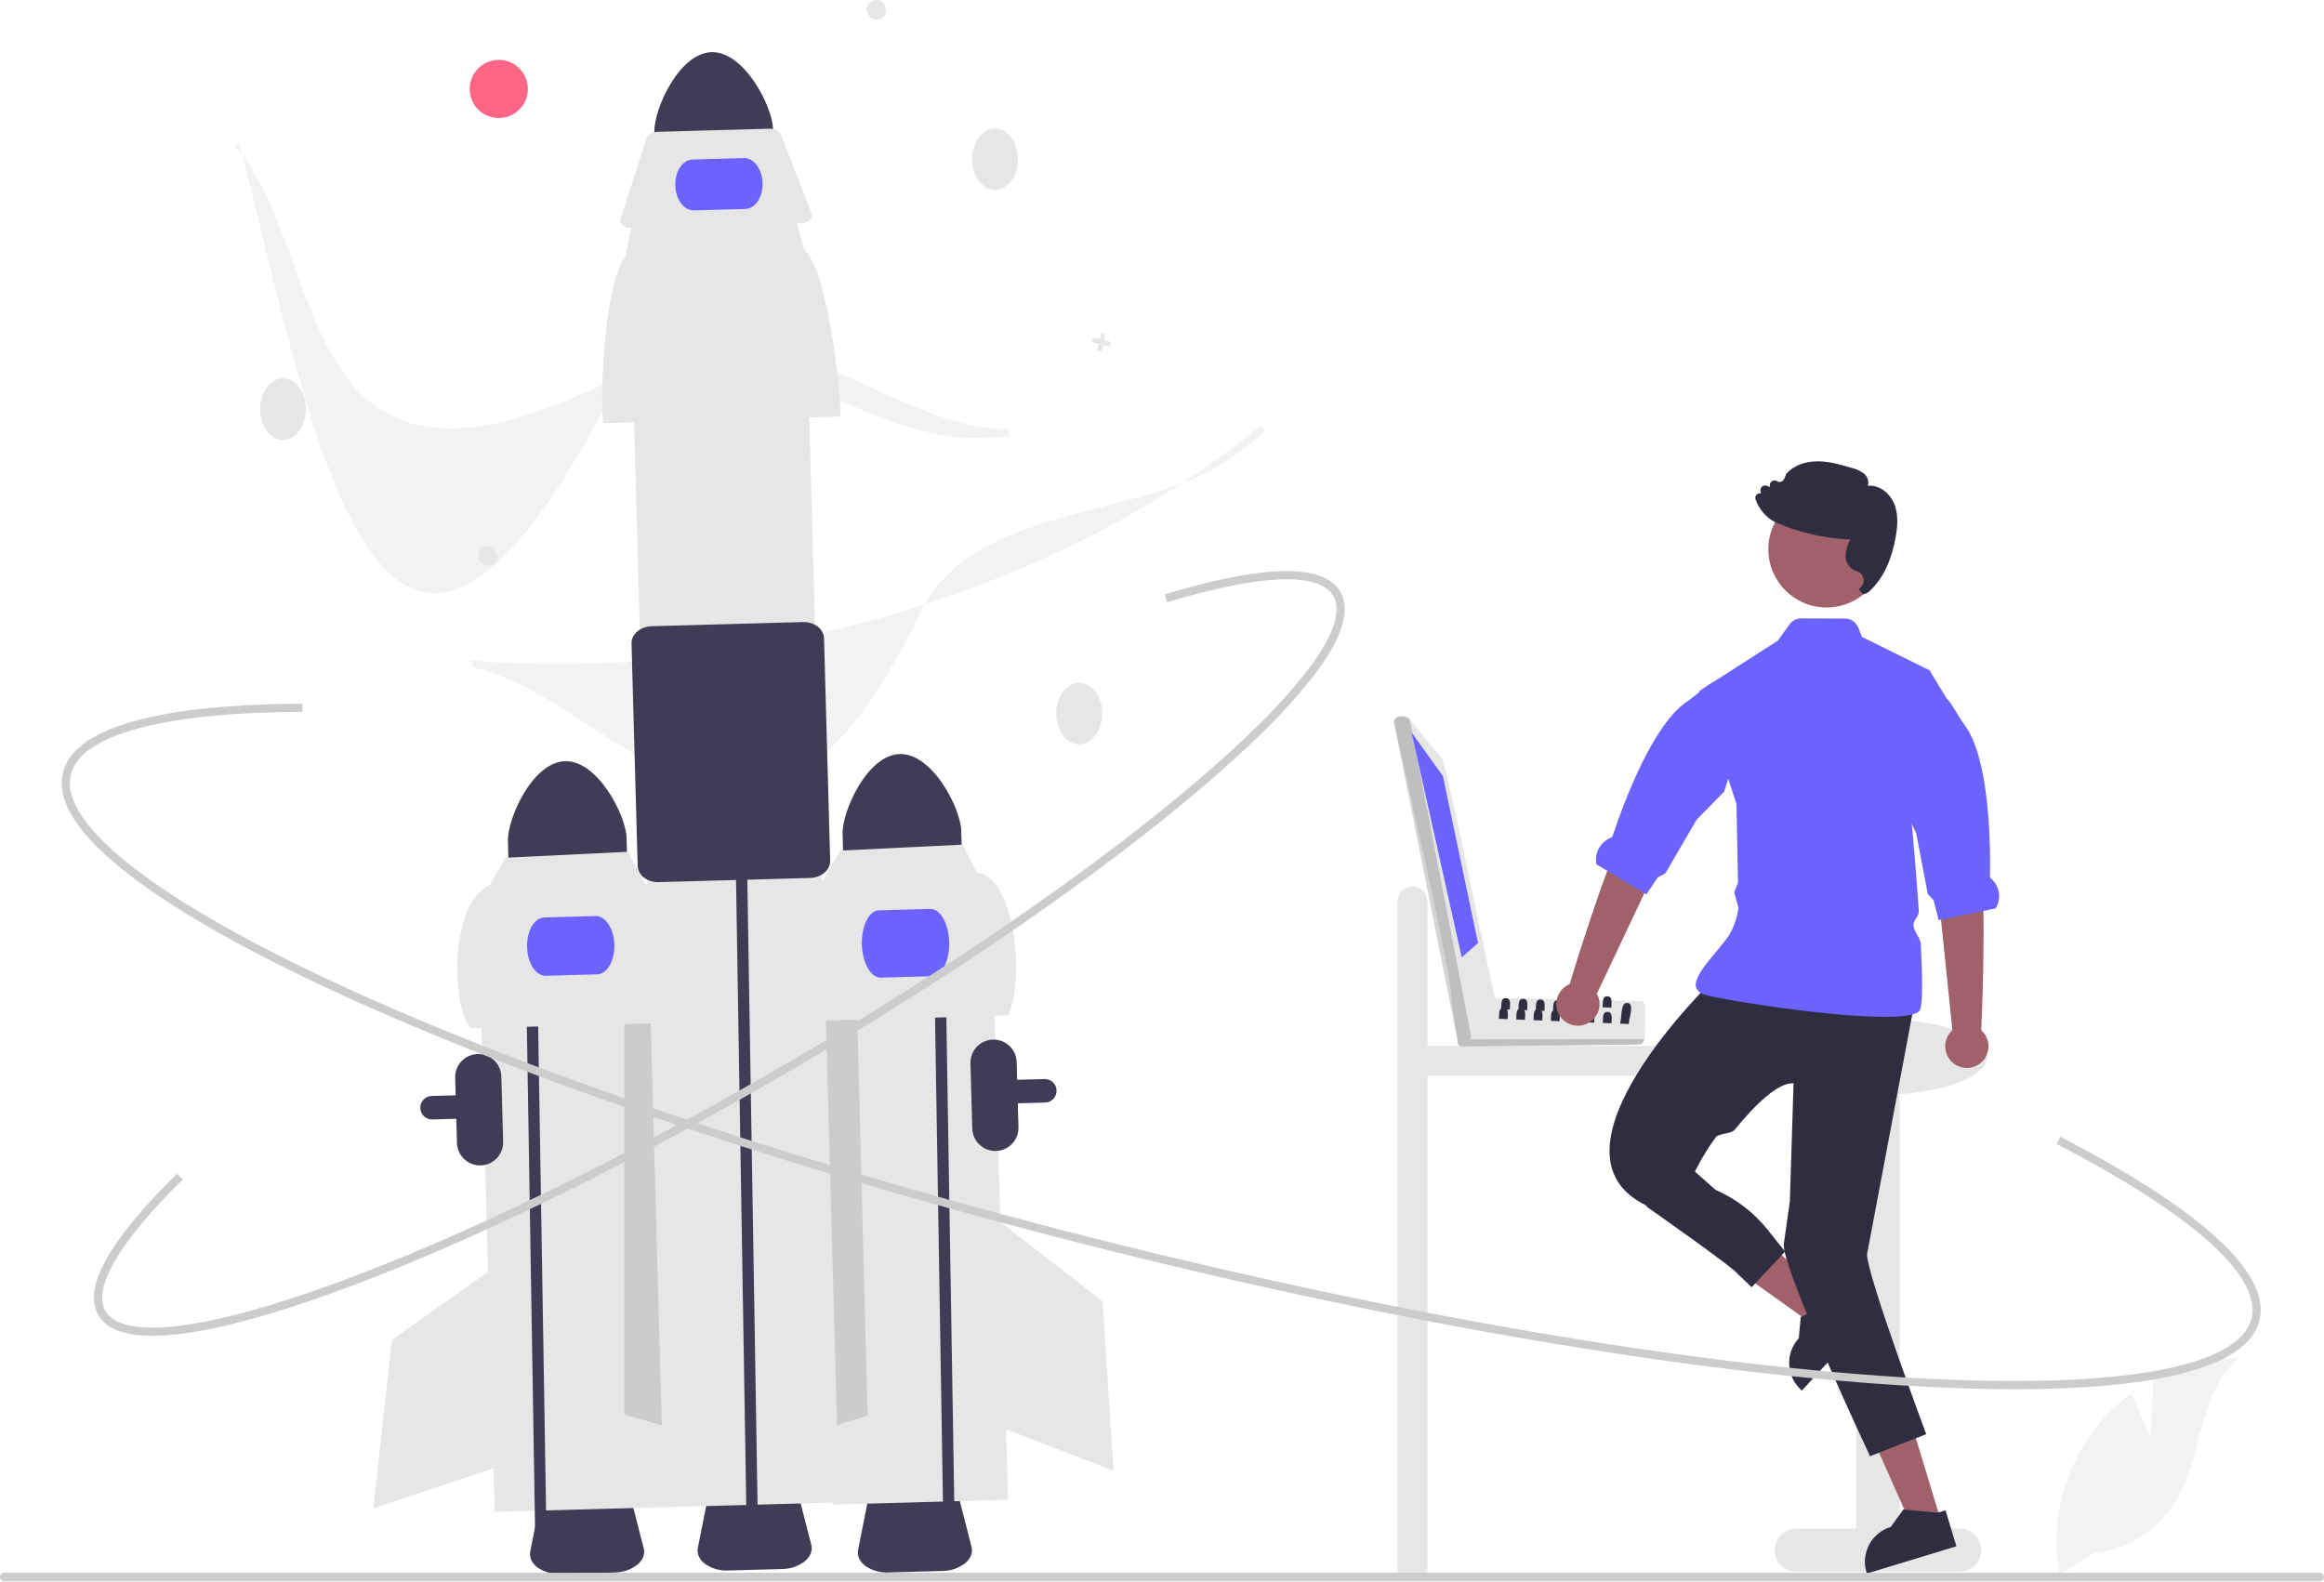
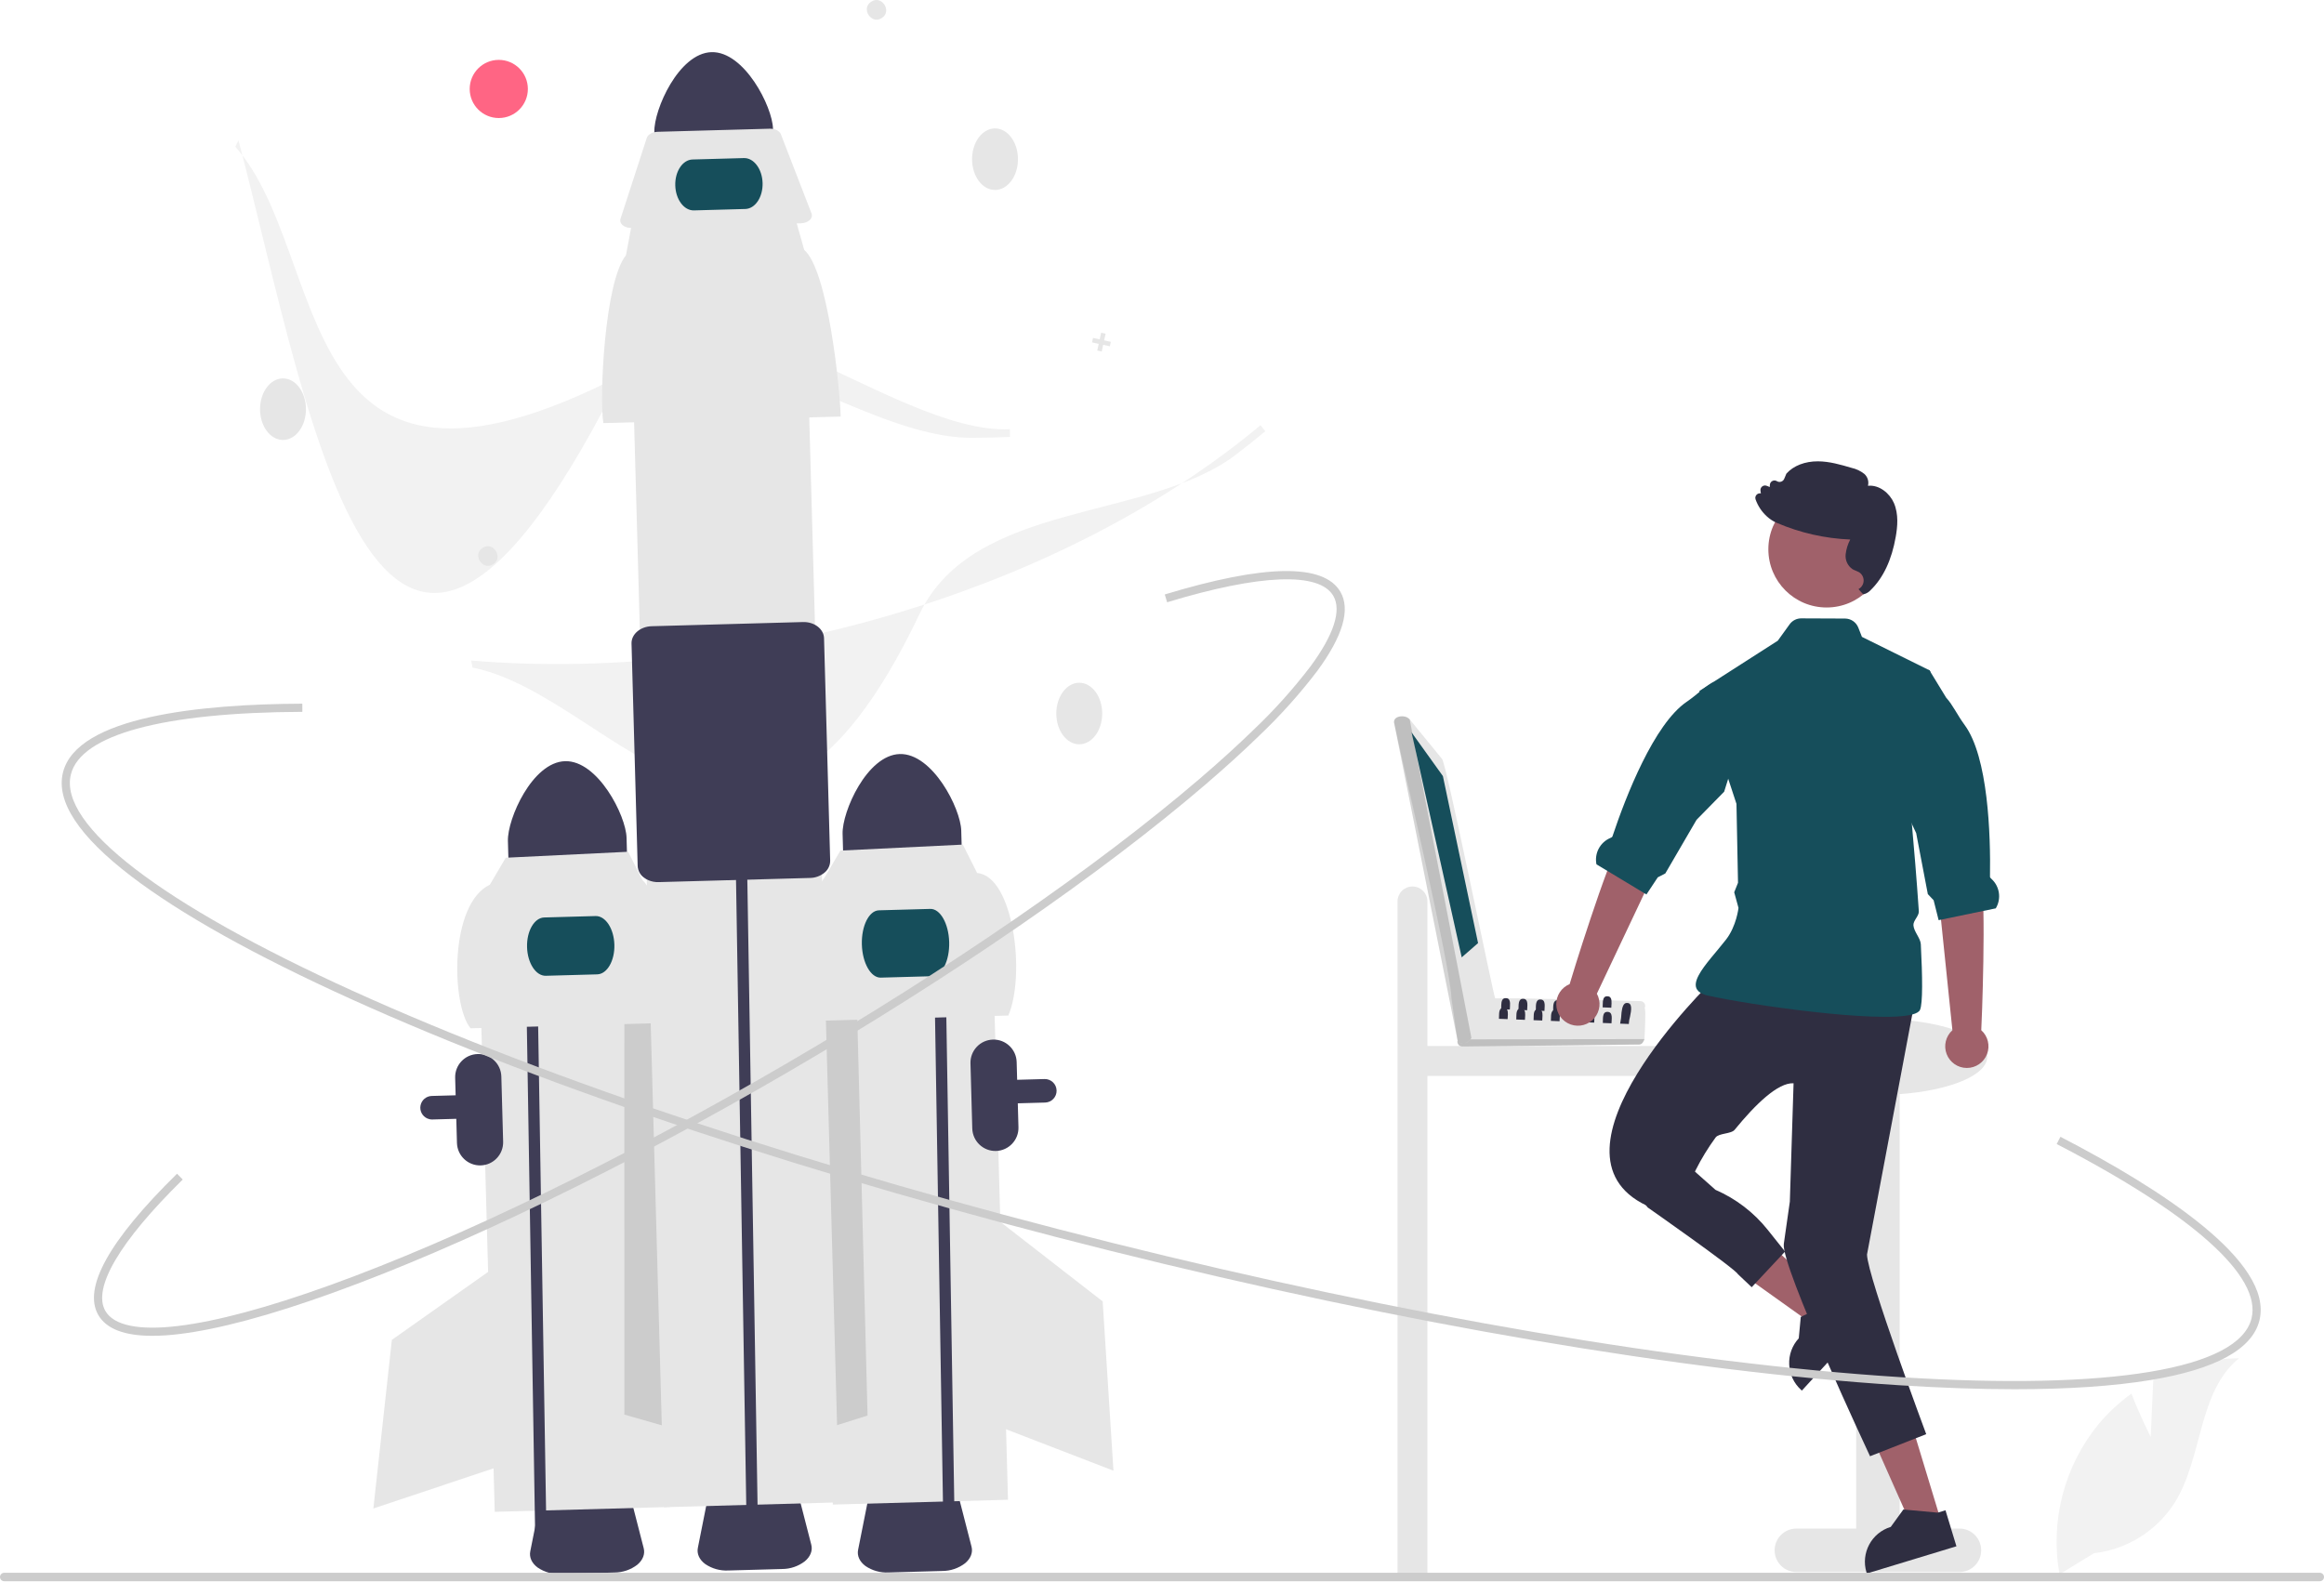
<svg xmlns="http://www.w3.org/2000/svg" data-name="Layer 1" width="855.157" height="581.907" viewBox="0 0 855.157 581.907">
  <path d="M696.927,503.797a5.5,5.5,0,0,1,5.5,5.5v53.206h105.5a5.5,5.5,0,0,1,0,11h-105.5v184h-11V509.297A5.5,5.5,0,0,1,696.927,503.797Z" transform="translate(-177.1854 -177.5591)" fill="#e6e6e6" />
  <path d="M403.333,756.253l-19.832.548a13.812,13.812,0,0,1-8.486-2.379c-2.154-1.602-3.142-3.768-2.708-5.943l3.903-19.613c.735-3.7,5.27-6.497,10.78-6.649l10.952-.302c5.51-.152,10.192,2.39,11.13,6.044l4.979,19.368c.552,2.148-.314,4.365-2.376,6.083A13.812,13.812,0,0,1,403.333,756.253Z" transform="translate(-177.1854 -177.5591)" fill="#3f3d56" />
  <path d="M523.963,755.693l-19.832.548a13.812,13.812,0,0,1-8.486-2.379c-2.154-1.602-3.142-3.768-2.708-5.943l3.903-19.613c.735-3.7,5.27-6.497,10.78-6.649l10.952-.302c5.51-.152,10.192,2.39,11.13,6.044l4.979,19.368c.552,2.148-.314,4.365-2.376,6.083A13.812,13.812,0,0,1,523.963,755.693Z" transform="translate(-177.1854 -177.5591)" fill="#3f3d56" />
  <path d="M334.467,589.188a4.331,4.331,0,0,1,1.595-8.308L561.53,574.655a4.33,4.33,0,0,1,4.449,4.208l0,0a4.336,4.336,0,0,1-4.209,4.448l-0-0-225.468,6.226A4.307,4.307,0,0,1,334.467,589.188Z" transform="translate(-177.1854 -177.5591)" fill="#3f3d56" />
  <rect x="356.219" y="515.396" width="64.474" height="217.68" transform="translate(-194.2683 -166.5985) rotate(-1.58175)" fill="#e6e6e6" />
  <polygon points="242.126 333.079 229.737 366.828 229.748 520.587 244.844 524.916 242.126 333.079" fill="#ccc" />
  <path d="M385.116,457.681c-12.057.342-21.257,21.209-21.036,29.352l.407,14.742,43.659-1.206-.407-14.742C407.511,477.685,397.174,457.357,385.116,457.681Z" transform="translate(-177.1854 -177.5591)" fill="#3f3d56" />
  <path d="M354.063,606.44a8.51,8.51,0,0,1-8.731-8.262l-.662-23.991a8.5,8.5,0,1,1,16.994-.469l.662,23.991A8.51,8.51,0,0,1,354.063,606.44Z" transform="translate(-177.1854 -177.5591)" fill="#3f3d56" />
  <polyline points="193.233 339.284 192.928 323.429 197.086 323.326 197.391 339.13 201.16 569.476 197.001 569.591" fill="#3f3d56" />
  <path d="M425.067,553.92l-74.739,2.064c-7.139-8.705-7.787-45.793,7.111-52.851l5.842-9.92,45.043-2.199,5.264,10.445C420.999,507.764,424.82,544.62,425.067,553.92Z" transform="translate(-177.1854 -177.5591)" fill="#e6e6e6" />
-   <path d="M396.936,536.132l-18.9.522c-3.647.101-6.748-4.631-6.911-10.546s2.672-10.811,6.319-10.912l18.9-.522c3.647-.101,6.748,4.631,6.911,10.546S400.583,536.032,396.936,536.132Z" transform="translate(-177.1854 -177.5591)" fill="#6c63ff" />
+   <path d="M396.936,536.132l-18.9.522c-3.647.101-6.748-4.631-6.911-10.546s2.672-10.811,6.319-10.912l18.9-.522c3.647-.101,6.748,4.631,6.911,10.546S400.583,536.032,396.936,536.132Z" transform="translate(-177.1854 -177.5591)" fill="#164e5b" />
  <polygon points="183.151 465.568 144.192 493.088 137.386 555.138 182.834 539.953 183.151 465.568" fill="#e6e6e6" />
  <rect x="480.63" y="512.731" width="64.474" height="217.68" transform="translate(-194.1474 -163.1654) rotate(-1.58175)" fill="#e6e6e6" />
  <polygon points="301.996 333.806 315.257 367.222 319.236 520.93 304.257 525.649 301.996 333.806" fill="#ccc" />
  <ellipse cx="397.132" cy="262.584" rx="8.447" ry="11.327" fill="#e6e6e6" />
  <path d="M508.269,455.051c-12.057.342-21.257,21.209-21.036,29.352l.407,14.742,43.659-1.206L530.892,483.197C530.663,475.054,520.326,454.727,508.269,455.051Z" transform="translate(-177.1854 -177.5591)" fill="#3f3d56" />
  <polyline points="343.567 344.247 343.262 328.392 347.42 328.288 347.725 344.093 351.494 574.439 347.335 574.554" fill="#3f3d56" />
  <path d="M548.219,551.29l-74.739,2.064c-1.303-7.877.383-44.633,7.111-52.851l5.842-9.92,45.043-2.199,5.264,10.445C550.039,499.912,554.691,536.032,548.219,551.29Z" transform="translate(-177.1854 -177.5591)" fill="#e6e6e6" />
-   <path d="M520.18,536.813l-18.9.522c-3.647.101-6.768-5.374-6.957-12.202s2.626-12.466,6.273-12.567l18.9-.522c3.647-.101,6.768,5.374,6.957,12.202S523.827,536.712,520.18,536.813Z" transform="translate(-177.1854 -177.5591)" fill="#6c63ff" />
+   <path d="M520.18,536.813l-18.9.522c-3.647.101-6.768-5.374-6.957-12.202s2.626-12.466,6.273-12.567l18.9-.522c3.647-.101,6.768,5.374,6.957,12.202S523.827,536.712,520.18,536.813Z" transform="translate(-177.1854 -177.5591)" fill="#164e5b" />
  <polygon points="368.086 449.662 405.749 478.93 409.715 541.227 365.009 523.983 368.086 449.662" fill="#e6e6e6" />
  <path d="M534.754,338.68c-40.413,0-86.857-44.846-127.949-23.539-124.415,64.514-107.289-43.44-143.032-83.589l1.173-2.354c27.059,103.218,51.543,267.692,142.399,83.205,22.759-46.214,97.455,25.22,141.423,23.113l.076,2.829Q541.88,338.681,534.754,338.68Z" transform="translate(-177.1854 -177.5591)" fill="#f2f2f2" />
  <path d="M631.751,345.026c-32.216,24.4-96.316,16.691-116.208,58.487-60.228,126.545-111.754,30.148-164.488,19.724l-.486-2.585c52.79,4.378,109.414-2.415,163.751-19.648,49.104-15.571,92.915-38.736,126.692-66.962l1.769,2.209Q637.432,340.725,631.751,345.026Z" transform="translate(-177.1854 -177.5591)" fill="#f2f2f2" />
  <ellipse cx="104.132" cy="150.584" rx="8.447" ry="11.327" fill="#e6e6e6" />
  <ellipse cx="366.132" cy="58.584" rx="8.447" ry="11.327" fill="#e6e6e6" />
  <path d="M358.656,385.188c-3.862,2.573-7.815-3.551-3.878-6.01C358.639,376.605,362.592,382.729,358.656,385.188Z" transform="translate(-177.1854 -177.5591)" fill="#e6e6e6" />
  <path d="M501.656,184.188c-3.862,2.573-7.815-3.551-3.878-6.01C501.639,175.605,505.592,181.729,501.656,184.188Z" transform="translate(-177.1854 -177.5591)" fill="#e6e6e6" />
  <polygon points="408.749 125.801 406.292 125.262 406.83 122.804 405.192 122.445 404.653 124.903 402.196 124.365 401.837 126.003 404.294 126.542 403.756 128.999 405.394 129.358 405.933 126.9 408.39 127.439 408.749 125.801" fill="#e6e6e6" />
  <circle cx="183.535" cy="32.737" r="10.702" fill="#ff6584" />
  <path d="M439.001,196.75c-12.057.342-21.257,21.209-21.036,29.352l.407,14.742,43.659-1.206-.407-14.742C461.396,216.753,451.059,196.426,439.001,196.75Z" transform="translate(-177.1854 -177.5591)" fill="#3f3d56" />
  <path d="M464.998,754.968l-19.832.548a13.812,13.812,0,0,1-8.486-2.379c-2.154-1.602-3.142-3.768-2.708-5.943l3.903-19.613c.736-3.7,5.27-6.497,10.78-6.649l10.952-.302c5.51-.152,10.192,2.39,11.13,6.044l4.979,19.368c.552,2.148-.314,4.365-2.376,6.083A13.812,13.812,0,0,1,464.998,754.968Z" transform="translate(-177.1854 -177.5591)" fill="#3f3d56" />
  <rect x="415.453" y="291.401" width="64.474" height="440.016" transform="translate(-191.1314 -165.0065) rotate(-1.58175)" fill="#e6e6e6" />
  <polyline points="270.868 325.949 270.563 310.094 274.721 309.991 275.026 325.795 278.795 556.141 274.636 556.256" fill="#3f3d56" />
  <path d="M486.531,330.851,399.205,333.262c-1.523-9.203.447-52.15,8.308-61.752l2.154-11.462,60.297-1.665,3.155,11.171C481.778,276.922,486.242,319.985,486.531,330.851Z" transform="translate(-177.1854 -177.5591)" fill="#e6e6e6" />
  <path d="M471.87,259.735l-62.223,1.718c-2.297.063-4.193-1.142-4.236-2.693a1.952,1.952,0,0,1,.097-.658l9.665-29.775c.414-1.275,2.061-2.211,3.984-2.264l41.264-1.139c1.923-.053,3.619.791,4.103,2.041l11.293,29.196c.578,1.493-.756,3.047-2.98,3.471A6.081,6.081,0,0,1,471.87,259.735Z" transform="translate(-177.1854 -177.5591)" fill="#e6e6e6" />
  <path d="M415.786,501.486a7.626,7.626,0,0,1-1.581-.915,5.604,5.604,0,0,1-2.379-4.321l-2.261-81.878c-.093-3.389,3.225-6.241,7.398-6.356l55.703-1.538c4.173-.116,7.643,2.549,7.737,5.938l2.261,81.878a5.603,5.603,0,0,1-2.137,4.446,8.506,8.506,0,0,1-5.261,1.91l-55.702,1.538A8.92,8.92,0,0,1,415.786,501.486Z" transform="translate(-177.1854 -177.5591)" fill="#3f3d56" />
-   <path d="M451.438,254.466l-18.9.522c-3.647.101-6.731-4.02-6.874-9.184s2.709-9.449,6.356-9.55l18.9-.522c3.647-.101,6.731,4.02,6.874,9.184S455.085,254.365,451.438,254.466Z" transform="translate(-177.1854 -177.5591)" fill="#6c63ff" />
+   <path d="M451.438,254.466l-18.9.522c-3.647.101-6.731-4.02-6.874-9.184s2.709-9.449,6.356-9.55l18.9-.522c3.647-.101,6.731,4.02,6.874,9.184S455.085,254.365,451.438,254.466Z" transform="translate(-177.1854 -177.5591)" fill="#164e5b" />
  <path d="M898.194,740.087h-22V580.21c18.402-1.32,32.233-6.955,32.233-13.707,0-7.732-18.132-14-40.5-14s-40.5,6.268-40.5,14c0,6.818,14.1,12.494,32.767,13.742V740.087h-22a8,8,0,0,0,0,16h60a8,8,0,0,0,0-16Z" transform="translate(-177.1854 -177.5591)" fill="#e6e6e6" />
  <polygon points="676.847 481.363 669.62 489.238 635.806 465.112 646.471 453.489 676.847 481.363" fill="#a0616a" />
  <path d="M835.554,679.707a13.322,13.322,0,0,0,4.336,9.307l.318.296,9.478-10.329,13.821-15.064-10.203-9.367-1.842,2.012-.192.207-9.182,4.343-1.946.925-.333.155-.732,7.865v.007A13.283,13.283,0,0,0,835.554,679.707Z" transform="translate(-177.1854 -177.5591)" fill="#2f2e41" />
  <polygon points="714.287 559.924 704.06 563.031 687.21 525.063 702.304 520.478 714.287 559.924" fill="#a0616a" />
  <path d="M863.987,756.202l.126.422,32.976-10.018-4.025-13.251-2.604.792-.274.081-12.26-1.125-.363-.03-4.639,6.4a13.413,13.413,0,0,0-8.938,16.728Z" transform="translate(-177.1854 -177.5591)" fill="#2f2e41" />
-   <path id="ad16ec3e-8c70-4d69-a6df-f9bf45b483f6-238" data-name="Path 17" d="M807.142,538.687s-65.294,63.042-24.016,82.556h12.758a84.503,84.503,0,0,1,12.611-25.108c1.205-1.577,5.721-1.257,6.975-2.794,7.657-9.387,15.958-17.448,21.691-17.128l-1.372,43.558L833.571,635.308c-1.165,8.032,31.727,78.161,31.727,78.161L885.972,705.344s-21.54-57.762-21.792-66.089L881.442,547.693Z" transform="translate(-177.1854 -177.5591)" fill="#2f2e41" />
-   <path d="M801.698,541.796a3.89,3.89,0,0,0,1.273,1.154,8.99,8.99,0,0,0,2.671.991c14.701,3.337,62.726,10.255,75.192,6.955,1.532-.4,2.53-.962,2.856-1.702,1.043-2.338.91-12.215.296-24.142-.111-2.234-2.575-4.654-2.723-6.992-.104-1.753,2.109-3.403,1.99-5.186-.814-12.06-1.864-24.349-2.567-32.118-.444-4.994-.747-8.116-.747-8.116l7.584-47.817-.355-.585-.4-.2-24.453-12.104-1.332-3.403a5.267,5.267,0,0,0-4.876-3.337l-16.107-.067a5.249,5.249,0,0,0-4.284,2.175l-4.365,6.045-28.855,18.497.111.34,13.54,41.203.067,3.211v.007l.503,25.821-1.398,3.5,1.576,5.741s-.725,6.711-4.609,11.697c-3.522,4.528-8.005,9.248-10.033,13.081v.007C801.128,538.571,800.751,540.405,801.698,541.796Z" transform="translate(-177.1854 -177.5591)" fill="#6c63ff" />
-   <path id="ef5568b9-6037-4ec0-9cfc-fa22633e4b80-239" data-name="Path 18" d="M779.991,617.498l3.49,4.41s32.098,22.456,33.2,24.555l5.073,4.8,12.274-13.12-6.383-8a50.107,50.107,0,0,0-19.221-14.716h0l-9.782-8.679Z" transform="translate(-177.1854 -177.5591)" fill="#2f2e41" />
+   <path id="ad16ec3e-8c70-4d69-a6df-f9bf45b483f6-196" data-name="Path 17" d="M807.142,538.687s-65.294,63.042-24.016,82.556h12.758a84.503,84.503,0,0,1,12.611-25.108c1.205-1.577,5.721-1.257,6.975-2.794,7.657-9.387,15.958-17.448,21.691-17.128l-1.372,43.558L833.571,635.308c-1.165,8.032,31.727,78.161,31.727,78.161L885.972,705.344s-21.54-57.762-21.792-66.089L881.442,547.693Z" transform="translate(-177.1854 -177.5591)" fill="#2f2e41" />
+   <path d="M801.698,541.796a3.89,3.89,0,0,0,1.273,1.154,8.99,8.99,0,0,0,2.671.991c14.701,3.337,62.726,10.255,75.192,6.955,1.532-.4,2.53-.962,2.856-1.702,1.043-2.338.91-12.215.296-24.142-.111-2.234-2.575-4.654-2.723-6.992-.104-1.753,2.109-3.403,1.99-5.186-.814-12.06-1.864-24.349-2.567-32.118-.444-4.994-.747-8.116-.747-8.116l7.584-47.817-.355-.585-.4-.2-24.453-12.104-1.332-3.403a5.267,5.267,0,0,0-4.876-3.337l-16.107-.067a5.249,5.249,0,0,0-4.284,2.175l-4.365,6.045-28.855,18.497.111.34,13.54,41.203.067,3.211v.007l.503,25.821-1.398,3.5,1.576,5.741s-.725,6.711-4.609,11.697c-3.522,4.528-8.005,9.248-10.033,13.081v.007C801.128,538.571,800.751,540.405,801.698,541.796Z" transform="translate(-177.1854 -177.5591)" fill="#164e5b" />
+   <path id="ef5568b9-6037-4ec0-9cfc-fa22633e4b80-197" data-name="Path 18" d="M779.991,617.498l3.49,4.41s32.098,22.456,33.2,24.555l5.073,4.8,12.274-13.12-6.383-8a50.107,50.107,0,0,0-19.221-14.716h0l-9.782-8.679Z" transform="translate(-177.1854 -177.5591)" fill="#2f2e41" />
  <path d="M895.61,556.69l-5.845-56.578L888.222,476.827l16.36-2.958s-.648,16.65,1.495,26.044c2.115,9.27.281,55.535.15,56.773a7.96,7.96,0,1,1-10.617.005Z" transform="translate(-177.1854 -177.5591)" fill="#a0616a" />
-   <path d="M876.128,471.006l4.558,9.751,1.591,3.396,4.284,22.433,2.138,2.271,1.842,7.332.866-.178,15.611-3.233,4.55-.94A8.65,8.65,0,0,0,909.999,501.015c-.311-.281-.57-.555-.562-.814.259-15.604-.695-44.096-9.315-55.823-2.738-3.722-4.38-7.428-6.77-10.018-.007-.007-.007-.015-.015-.015l-5.815-9.522-.355-.585-.4-.2Z" transform="translate(-177.1854 -177.5591)" fill="#6c63ff" />
+   <path d="M876.128,471.006l4.558,9.751,1.591,3.396,4.284,22.433,2.138,2.271,1.842,7.332.866-.178,15.611-3.233,4.55-.94A8.65,8.65,0,0,0,909.999,501.015c-.311-.281-.57-.555-.562-.814.259-15.604-.695-44.096-9.315-55.823-2.738-3.722-4.38-7.428-6.77-10.018-.007-.007-.007-.015-.015-.015l-5.815-9.522-.355-.585-.4-.2Z" transform="translate(-177.1854 -177.5591)" fill="#164e5b" />
  <circle id="af7fa85c-211d-4c02-a612-cf38cfa53f1c" data-name="Ellipse 5" cx="672.128" cy="202.131" r="21.431" fill="#a0616a" />
  <path d="M874.761,375.079c.628-3.601,1.117-8.27-.681-12.42-1.519-3.493-5.32-6.768-9.545-6.326a4.399,4.399,0,0,0-1.373-4.399,11.555,11.555,0,0,0-4.688-2.204c-3.971-1.167-8.084-2.377-12.332-2.4-4.767-.026-8.99,1.607-11.58,4.486l-.063.093-.776,1.854a1.868,1.868,0,0,1-1.149,1.057,1.836,1.836,0,0,1-1.553-.19,1.695,1.695,0,0,0-2.581,1.366l-.041.791-1.112-.443a1.69,1.69,0,0,0-2.299,1.851l.148.941a1.811,1.811,0,0,0-1.38.311,1.655,1.655,0,0,0-.589,1.86,15.398,15.398,0,0,0,4.284,6.4,12.802,12.802,0,0,0,2.908,1.977q.329.166.685.315a76.252,76.252,0,0,0,26.963,6.108,15.654,15.654,0,0,0-1.674,5.372,5.875,5.875,0,0,0,2.514,5.541,7.399,7.399,0,0,0,1.204.552,7.941,7.941,0,0,1,1.155.534,3.598,3.598,0,0,1-.148,6.243s1.595,1.947,1.85,1.914a4.982,4.982,0,0,0,2.625-1.553C870.173,390.202,873.278,383.602,874.761,375.079Z" transform="translate(-177.1854 -177.5591)" fill="#2f2e41" />
  <path d="M968.583,706.352l.931-20.943a67.64,67.64,0,0,1,31.55-7.986c-15.153,12.389-13.259,36.269-23.532,52.929a40.686,40.686,0,0,1-29.835,18.801l-12.68,7.764a68.176,68.176,0,0,1,14.37-55.246A65.854,65.854,0,0,1,961.489,690.425C964.526,698.433,968.583,706.352,968.583,706.352Z" transform="translate(-177.1854 -177.5591)" fill="#f2f2f2" />
  <path d="M1032.342,757.913a1.549,1.549,0,0,1-1.553,1.553H178.739a1.553,1.553,0,0,1,0-3.106h852.05A1.549,1.549,0,0,1,1032.342,757.913Z" transform="translate(-177.1854 -177.5591)" fill="#ccc" />
  <path d="M543.683,601.125a8.51,8.51,0,0,1-8.731-8.262l-.662-23.991a8.5,8.5,0,0,1,16.994-.469l.662,23.991A8.51,8.51,0,0,1,543.683,601.125Z" transform="translate(-177.1854 -177.5591)" fill="#3f3d56" />
  <path d="M918.54,688.807q-19.368,0-42.457-1.464c-79.614-5.056-182.738-22.633-290.376-49.492-107.638-26.859-206.93-59.794-279.585-92.734-35.393-16.047-62.556-31.236-80.735-45.147-19.247-14.727-27.666-27.564-25.024-38.153,5.148-20.629,50.731-25.142,88.064-25.295l.013,3c-51.268.21-81.514,8.387-85.166,23.022-4.652,18.64,33.287,47.741,104.087,79.841,72.496,32.868,171.605,65.739,279.073,92.557,107.467,26.816,210.401,44.363,289.84,49.408,77.579,4.928,124.743-2.938,129.395-21.578,3.862-15.477-21.598-38.275-71.689-64.198l1.379-2.664c36.397,18.836,78.646,45.852,73.222,67.589-2.643,10.589-16.105,17.965-40.015,21.923C954.935,687.676,938.194,688.807,918.54,688.807Z" transform="translate(-177.1854 -177.5591)" fill="#ccc" />
  <path d="M233.244,669.154c-10.246,0-16.907-2.546-19.855-7.607-5.814-9.98,3.923-27.493,28.941-52.051l2.102,2.141c-23.239,22.812-33.343,40.001-28.451,48.4,3.096,5.312,12.309,7.217,26.648,5.504,14.235-1.699,33.101-6.765,56.072-15.055,47.291-17.067,106.623-45.856,167.065-81.064,60.44-35.207,114.75-72.616,152.927-105.335,7.333-6.286,13.987-12.333,19.779-17.971a196.96,196.96,0,0,0,20.976-23.377c8.563-11.627,11.453-20.581,8.358-25.895-5.17-8.875-26.888-8.04-61.156,2.353l-.87-2.871c36.766-11.149,58.507-11.483,64.619-.992,3.797,6.519.926,16.337-8.534,29.184a199.923,199.923,0,0,1-21.299,23.748c-5.837,5.683-12.539,11.772-19.92,18.1-38.31,32.833-92.777,70.354-153.369,105.649-60.594,35.297-120.1,64.168-167.556,81.295-23.185,8.367-42.273,13.485-56.735,15.211A82.698,82.698,0,0,1,233.244,669.154Z" transform="translate(-177.1854 -177.5591)" fill="#ccc" />
  <path d="M780.787,545.982c-7.414-.148-47.24-1.291-53.771-1.01-.369-1.293-12.75,14.573-13.051,14.671a1.808,1.808,0,0,0,.605,2.908c.728.442,64.932-.746,65.71-.591a1.786,1.786,0,0,0,1.594-1.038l.429-.961c.045-1.644.583-10.048.1-11.485A1.778,1.778,0,0,0,780.787,545.982Z" transform="translate(-177.1854 -177.5591)" fill="#e6e6e6" />
  <path d="M782.303,559.959c-.377.905-.859,2.043-2.023,2.001l-65.032.73a1.794,1.794,0,0,1-1.565-2.633Z" transform="translate(-177.1854 -177.5591)" opacity="0.17" style="isolation:isolate" />
  <path d="M727.32,544.777c-.7-1.211-18.086-87.238-19.537-87.958l-11.87-14.521-1.061-.798c-1.475-.81-5.014-.262-4.696,1.991h0c2.789,13.37,20.726,89.518,21.119,101.39l2.159,15.124a1.863,1.863,0,0,0,2.3,1.53,3.583,3.583,0,0,0,2.877-2.079C718.773,558.923,728.133,545.087,727.32,544.777Z" transform="translate(-177.1854 -177.5591)" fill="#e6e6e6" />
  <path d="M695.91,442.299l22.703,117.161c-.759,1.922-4.312,3.268-5.139.747-.014-.003-23.291-116.644-23.315-116.713C689.911,440.687,694.55,440.598,695.91,442.299Z" transform="translate(-177.1854 -177.5591)" opacity="0.17" style="isolation:isolate" />
-   <polygon points="519.409 269.531 530.939 285.603 543.881 347.068 537.865 352.316 519.409 269.531" fill="#6c63ff" />
+   <polygon points="519.409 269.531 530.939 285.603 543.881 347.068 537.865 352.316 519.409 269.531" fill="#164e5b" />
  <path d="M773.344,554.269l3.19.13a12.539,12.539,0,0,1,.46-2.76c.48-2.28.91-4.99-1.08-4.98-1.35-.13-1.81,1.58-2.05,3.44A26.318,26.318,0,0,1,773.344,554.269Z" transform="translate(-177.1854 -177.5591)" fill="#2f2e41" />
  <path d="M755.044,549.979l2.15.08,1.04.04c-.02-1.14.51-3.49-.78-4.07a1.6,1.6,0,0,0-.65-.13c-1.21-.07-1.57.85-1.68,1.91-.07.64-.04,1.32-.06,1.85C755.064,549.769,755.054,549.879,755.044,549.979Z" transform="translate(-177.1854 -177.5591)" fill="#2f2e41" />
  <path d="M748.674,549.719l2.16.09,1.03.04c-.02-1.31.67-4.17-1.43-4.21-1.94-.11-1.69,2.36-1.74,3.76C748.694,549.509,748.684,549.619,748.674,549.719Z" transform="translate(-177.1854 -177.5591)" fill="#2f2e41" />
  <path d="M742.304,549.469l2.15.08,1.04.04c-.02-1.3.67-4.16-1.43-4.2-1.94-.12-1.69,2.35-1.74,3.76C742.324,549.259,742.314,549.369,742.304,549.469Z" transform="translate(-177.1854 -177.5591)" fill="#2f2e41" />
  <path d="M735.934,549.209l2.16.09,1.03.04c-.02-1.31.67-4.16-1.43-4.21-1.94-.11-1.69,2.36-1.74,3.76C735.954,548.999,735.944,549.109,735.934,549.209Z" transform="translate(-177.1854 -177.5591)" fill="#2f2e41" />
  <path d="M729.564,548.959l2.15.08,1.04.04c-.02-1.2.56-3.71-.98-4.14h-.01a1.464,1.464,0,0,0-.44-.06,1.506,1.506,0,0,0-.54.05h-.01c-1.34.35-1.15,2.45-1.19,3.71C729.584,548.749,729.574,548.859,729.564,548.959Z" transform="translate(-177.1854 -177.5591)" fill="#2f2e41" />
  <path d="M766.914,548.279l3.19.13c0-.12,0-.25.01-.4a13.33,13.33,0,0,0,.04-2.29c-.11-.84-.47-1.5-1.48-1.52-1.03-.06-1.44.6-1.6,1.45a3.116,3.116,0,0,0-.08.44v.01C766.914,546.879,766.964,547.719,766.914,548.279Z" transform="translate(-177.1854 -177.5591)" fill="#2f2e41" />
  <path d="M760.544,548.019l3.19.13a23.28,23.28,0,0,0,.06-2.58c-.09-.88-.44-1.6-1.49-1.62-1.06-.07-1.47.65-1.63,1.54C760.524,546.349,760.604,547.379,760.544,548.019Z" transform="translate(-177.1854 -177.5591)" fill="#2f2e41" />
  <path d="M754.174,547.769l.95.04,2.24.09c-.01-.48.08-1.18.09-1.87a4.233,4.233,0,0,0-.02-.62c-.08-.93-.41-1.7-1.5-1.72-1.11-.06-1.5.71-1.64,1.65C754.154,546.179,754.234,547.149,754.174,547.769Z" transform="translate(-177.1854 -177.5591)" fill="#2f2e41" />
  <path d="M766.974,554.019l3.19.12c-.01-1.3.67-4.16-1.43-4.2C766.634,549.809,767.094,552.709,766.974,554.019Z" transform="translate(-177.1854 -177.5591)" fill="#2f2e41" />
  <path d="M760.604,553.759l3.19.13c-.01-1.31.67-4.17-1.43-4.21C760.264,549.559,760.724,552.459,760.604,553.759Z" transform="translate(-177.1854 -177.5591)" fill="#2f2e41" />
  <path d="M754.234,553.509l3.19.12c-.01-.93.34-2.65-.23-3.57a1.32,1.32,0,0,0-1.2-.63,1.406,1.406,0,0,0-.93.23C754.044,550.329,754.334,552.449,754.234,553.509Z" transform="translate(-177.1854 -177.5591)" fill="#2f2e41" />
  <path d="M747.864,553.249l3.19.13c-.01-.93.33-2.64-.22-3.57a1.323,1.323,0,0,0-1.21-.64,1.389,1.389,0,0,0-.93.23C747.674,550.089,747.964,552.199,747.864,553.249Z" transform="translate(-177.1854 -177.5591)" fill="#2f2e41" />
  <path d="M741.494,552.999l3.19.12c-.01-.93.34-2.65-.23-3.57a1.319,1.319,0,0,0-1.2-.63,1.405,1.405,0,0,0-.93.23C741.304,549.819,741.594,551.939,741.494,552.999Z" transform="translate(-177.1854 -177.5591)" fill="#2f2e41" />
  <path d="M735.124,552.739l3.19.13c-.01-.93.33-2.64-.22-3.57a1.312,1.312,0,0,0-1.21-.64,1.389,1.389,0,0,0-.93.23C734.934,549.579,735.224,551.689,735.124,552.739Z" transform="translate(-177.1854 -177.5591)" fill="#2f2e41" />
  <path d="M728.754,552.489l3.19.12c-.01-.93.33-2.64-.23-3.57a1.308,1.308,0,0,0-1.2-.63,1.405,1.405,0,0,0-.93.23C728.564,549.319,728.854,551.429,728.754,552.489Z" transform="translate(-177.1854 -177.5591)" fill="#2f2e41" />
  <path d="M764.78,543.245l24.313-51.421L798.286,470.375l-14.448-8.227s-4.921,15.919-10.064,24.067c-5.075,8.04-18.718,52.287-19.006,53.497a7.96,7.96,0,1,0,10.012,3.533Z" transform="translate(-177.1854 -177.5591)" fill="#a0616a" />
-   <path d="M764.632,495.638l18.388,11.093,4.17-6.303,2.777-1.433,11.494-19.737,10.162-10.354,13.427-42.919-17.47,2.621-.023.007c-3.112,1.651-5.896,4.602-9.713,7.203-12.026,8.196-22.395,34.752-27.335,49.559-.081.243-.414.412-.8.578a8.653,8.653,0,0,0-5.077,9.685Z" transform="translate(-177.1854 -177.5591)" fill="#6c63ff" />
+   <path d="M764.632,495.638l18.388,11.093,4.17-6.303,2.777-1.433,11.494-19.737,10.162-10.354,13.427-42.919-17.47,2.621-.023.007c-3.112,1.651-5.896,4.602-9.713,7.203-12.026,8.196-22.395,34.752-27.335,49.559-.081.243-.414.412-.8.578a8.653,8.653,0,0,0-5.077,9.685Z" transform="translate(-177.1854 -177.5591)" fill="#164e5b" />
</svg>
